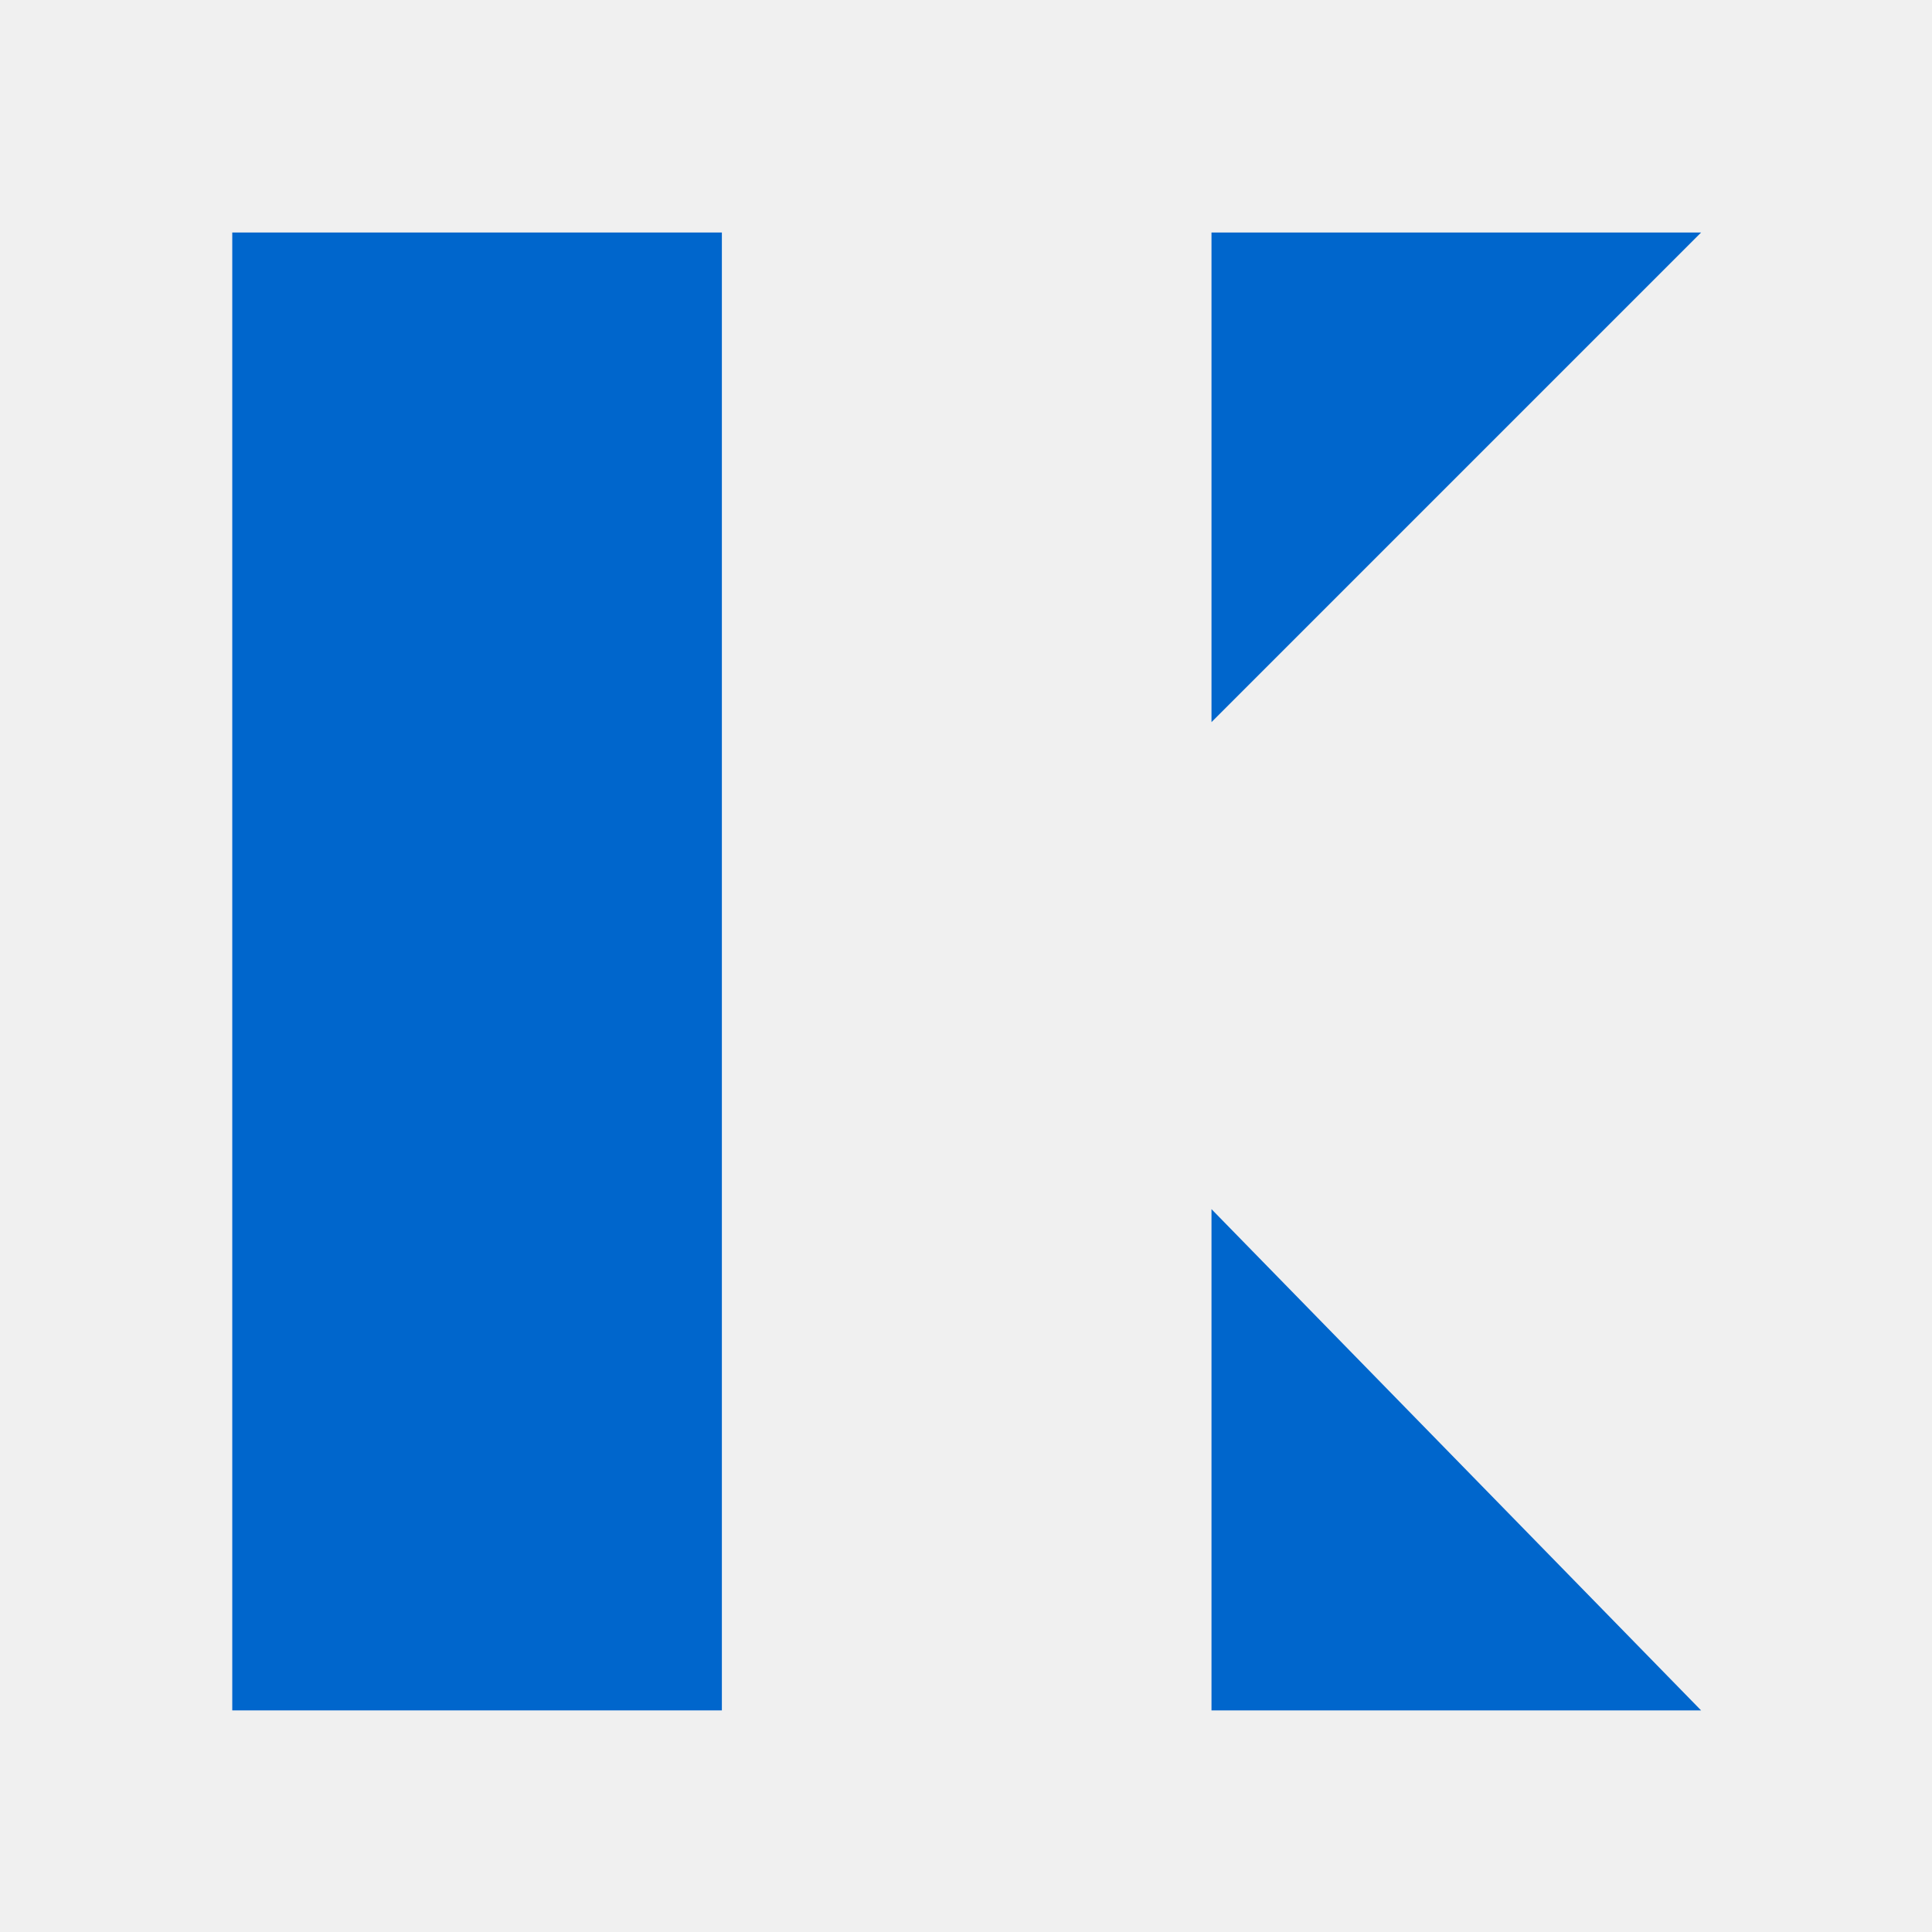
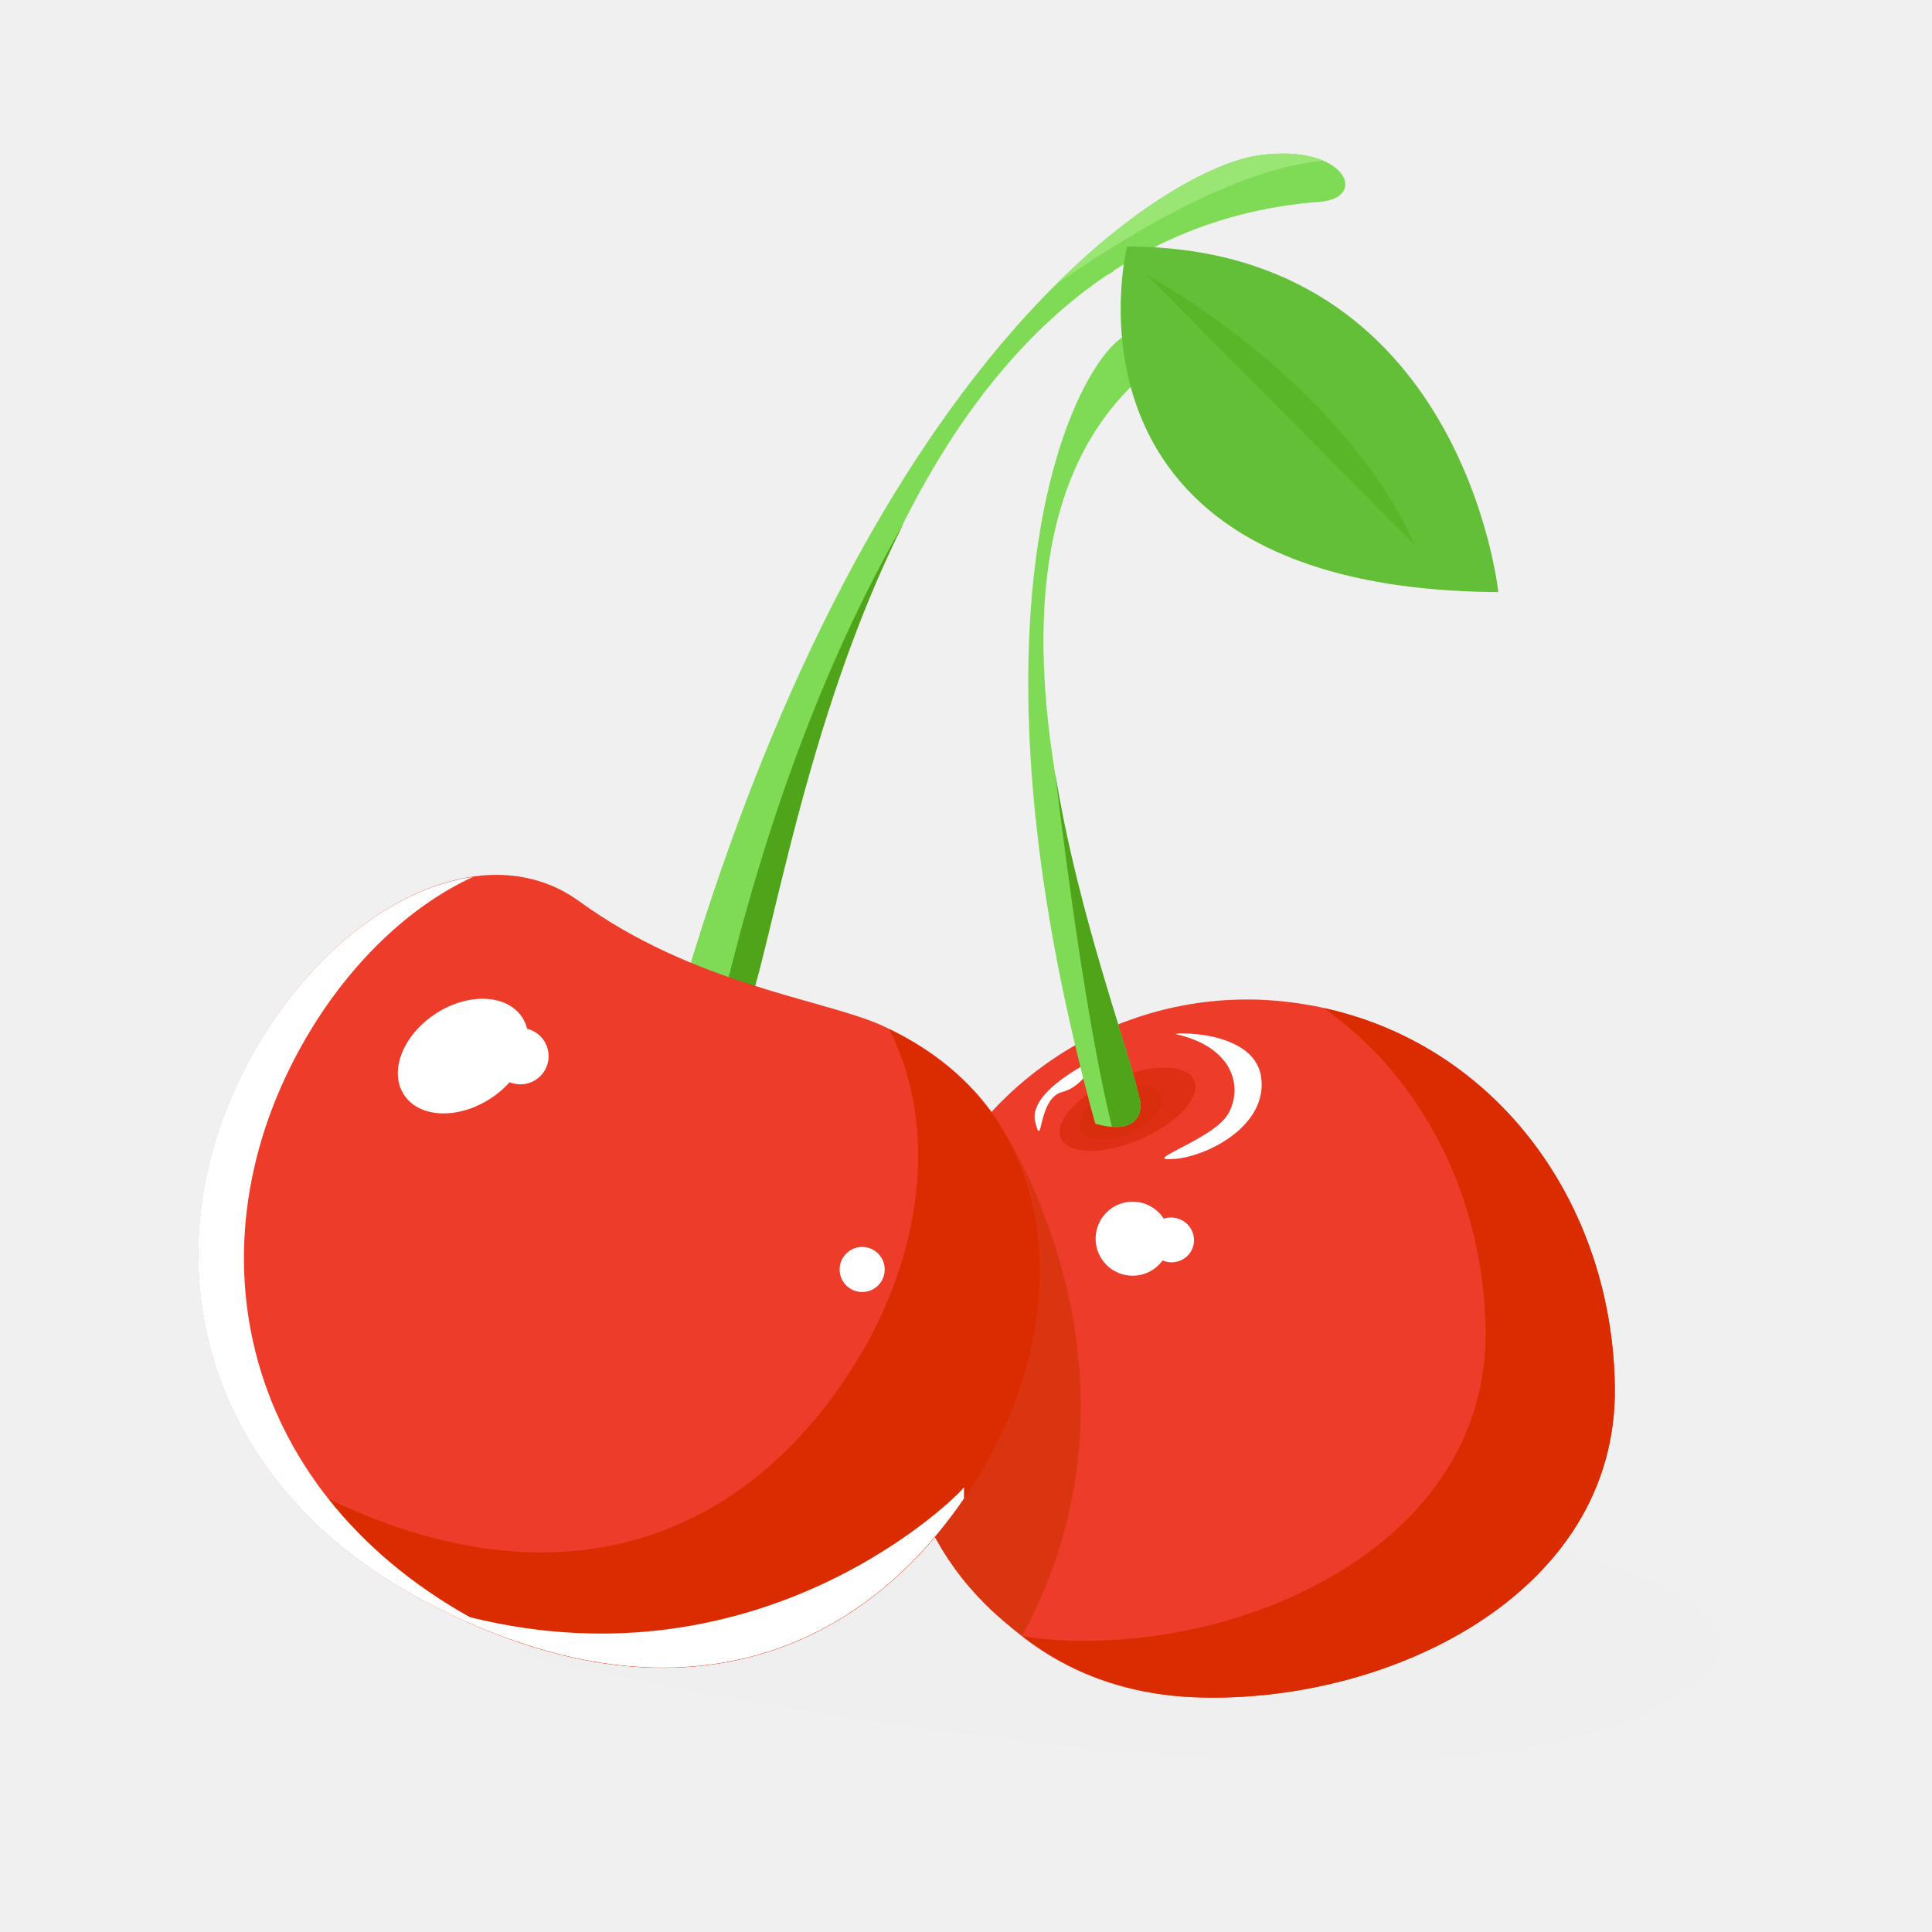
- <svg xmlns="http://www.w3.org/2000/svg" width="1417" height="1417" viewBox="0 0 1417 1417">
+ <svg xmlns="http://www.w3.org/2000/svg" t="1625631521758" class="icon" viewBox="0 0 1024 1024" version="1.1" p-id="2050" width="200" height="200">
  <defs>
-     <style>
-       .cls-1 {
-         fill: #06c;
-         fill-rule: evenodd;
-       }
-     </style>
+     <style type="text/css" />
  </defs>
-   <path id="rectangular" class="cls-1" d="M170.35,170.525h359.1V1254.47H170.35V170.525Z" />
-   <path id="triangle-down" class="cls-1" d="M888.55,1254.47h359.1L888.55,886.825V1254.47Z" />
-   <path id="triangle-up" class="cls-1" d="M888.55,170.525h359.1l-359.1,359.1v-359.1Z" />
+   <path d="M273.493 876.907s518.72 120.746 630.614 9.92C952.96 838.507 749.227 777.28 463.04 808c-147.947 15.787-189.547 68.907-189.547 68.907z" fill="#EFEFEF" p-id="2051" />
+   <path d="M855.893 734.72c1.707 111.253-122.346 169.387-224 164.8-112.746-5.12-167.253-109.867-153.28-210.667S585.6 517.547 686.4 531.52s167.893 101.44 169.493 203.2z" fill="#EE3C2B" p-id="2052" />
+   <path d="M577.707 562.88s-33.067 15.893-29.014 31.787 1.067-12.48 14.294-15.894c13.226-3.413 16-18.666 22.933-15.893s-8.213 0-8.213 0z" fill="#FFFFFF" p-id="2053" />
+   <path d="M701.653 534.293c52.587 37.227 84.587 100.48 85.76 170.347 1.707 111.253-122.346 169.387-224 164.8-7.466-0.32-14.72-1.173-21.653-2.347 23.893 18.774 53.973 30.72 90.133 32.427 101.654 4.587 225.707-53.547 224-164.8-1.493-96.533-61.973-180.16-154.24-200.427z" fill="#DA2C00" p-id="2054" />
+   <path d="M562.314 603.226a17.173 38.507 66.596 1 0 70.677-30.59 17.173 38.507 66.596 1 0-70.677 30.59z" fill="#DE2E13" p-id="2055" />
+   <path d="M572.694 598.759a11.947 23.253 66.596 1 0 42.68-18.473 11.947 23.253 66.596 1 0-42.68 18.473z" fill="#D92E0E" p-id="2056" />
+   <path d="M478.613 688.747c-10.026 72.853 4.8 135.04 63.147 178.346 77.44-142.826-13.973-275.733-16-277.546-35.947 28.48-40.427 50.346-47.147 99.2z" fill="#D93510" p-id="2057" />
+   <path d="M580.48 595.52s23.893 8.213 24.107-10.347c-9.814-52.906-122.774-312.426 20.586-400.32 15.254-10.24-4.48-25.493-31.36-5.333-27.413 20.48-87.04 147.84-13.333 416z" fill="#7FDB56" p-id="2058" />
+   <path d="M553.813 361.28l-0.106-0.107s0.106 0.534 0.106 1.28v-1.173z m35.52 235.947c6.827 0.533 15.147-1.067 15.254-12.054-4.694-25.173-32.747-97.386-45.334-175.466 6.294 52.373 17.387 135.466 30.08 187.52z" fill="#4FA41A" p-id="2059" />
+   <path d="M362.667 521.707s8 40.213 32.106 17.6c25.6-64.534 61.227-414.4 305.494-432.427 25.173-2.347 12.693-31.04-33.174-24.533-46.4 6.613-202.56 97.92-304.426 439.36z" fill="#7FDB56" p-id="2060" />
+   <path d="M701.44 85.227c-7.68-3.307-19.093-5.014-34.24-2.88-20.053 2.773-60.267 21.333-107.733 68.586 35.52-24.853 95.786-61.973 141.973-65.706z" fill="#99E674" p-id="2061" />
+   <path d="M384.107 526.613c-1.707 6.827-3.2 13.334-4.587 19.52 4.16 0.64 9.28-1.066 15.36-6.72 14.08-35.52 31.253-157.226 84.373-262.613-33.493 58.133-68.48 139.2-95.146 249.813z" fill="#4FA41A" p-id="2062" />
+   <path d="M590.08 143.787l0.107-0.32s-1.494 0.96-4.054 2.773a79.47 79.47 0 0 0 3.947-2.453z" fill="#50AE1E" p-id="2063" />
+   <path d="M518.4 782.827c-64.533 104.64-173.547 132.693-299.733 62.293-117.227-65.493-143.68-191.147-79.147-295.787 44.053-71.573 118.293-107.413 167.573-71.573 60.694 44.16 130.027 52.053 160.214 65.707C567.68 588.8 569.387 700.16 518.4 782.827z" fill="#EE3C2B" p-id="2064" />
+   <path d="M445.013 672.853a11.947 11.947 0 1 0 23.894 0 11.947 11.947 0 1 0-23.894 0z" fill="#FFFFFF" p-id="2065" />
+   <path d="M471.253 545.493C498.24 598.187 488 666.347 453.867 721.707 389.333 826.347 280.32 854.4 154.133 784c-4.8-2.667-9.28-5.653-13.76-8.533 18.667 26.88 44.694 50.773 78.4 69.653 126.294 70.507 235.307 42.347 299.734-62.293 50.133-81.494 48.96-190.72-47.254-237.334z" fill="#DA2C00" p-id="2066" />
+   <path d="M510.933 794.24v-5.973c-2.56 4.16-105.706 107.626-261.76 68.906-4.586-1.173-8.96-2.133-13.013-2.986C350.293 910.4 448.853 884.8 510.933 794.24z" fill="#FFFFFF" p-id="2067" />
+   <path d="M249.28 857.28c-123.947-69.227-151.893-202.133-83.733-312.747 23.04-37.333 53.76-65.386 85.226-79.786-39.68 5.546-82.026 37.12-111.36 84.586-64.533 104.64-38.08 230.294 79.147 295.787 18.667 10.453 36.907 18.453 54.827 24.64-7.894-3.84-16-8-24.107-12.48z" fill="#FFFFFF" p-id="2068" />
+   <path d="M214.144 580.292a26.773 37.44 56.72 1 0 62.6-41.09 26.773 37.44 56.72 1 0-62.6 41.09z" fill="#FFFFFF" p-id="2069" />
+   <path d="M260.907 559.787a14.933 14.933 0 1 0 29.866 0 14.933 14.933 0 1 0-29.866 0z" fill="#FFFFFF" p-id="2070" />
+   <path d="M794.133 313.813s-18.986-183.253-196.8-183.146c0 0-45.226 181.76 196.8 183.146z" fill="#63BF37" p-id="2071" />
+   <path d="M607.68 145.6s102.613 55.253 142.187 143.253" fill="#59B629" p-id="2072" />
+   <path d="M580.693 656.533a19.627 19.627 0 1 0 39.254 0 19.627 19.627 0 1 0-39.254 0z" fill="#FFFFFF" p-id="2073" />
+   <path d="M616.298 668.113a12.053 11.84 22.488 1 0 9.058-21.88 12.053 11.84 22.488 1 0-9.058 21.88zM623.467 548.16c-3.84-0.853 40.96-2.88 44.906 22.4 3.947 25.28-27.093 41.92-45.226 43.627-21.227 2.026 19.946-9.92 27.84-23.894 7.786-13.76 3.2-35.093-27.52-42.133z" fill="#FFFFFF" p-id="2074" />
</svg>
